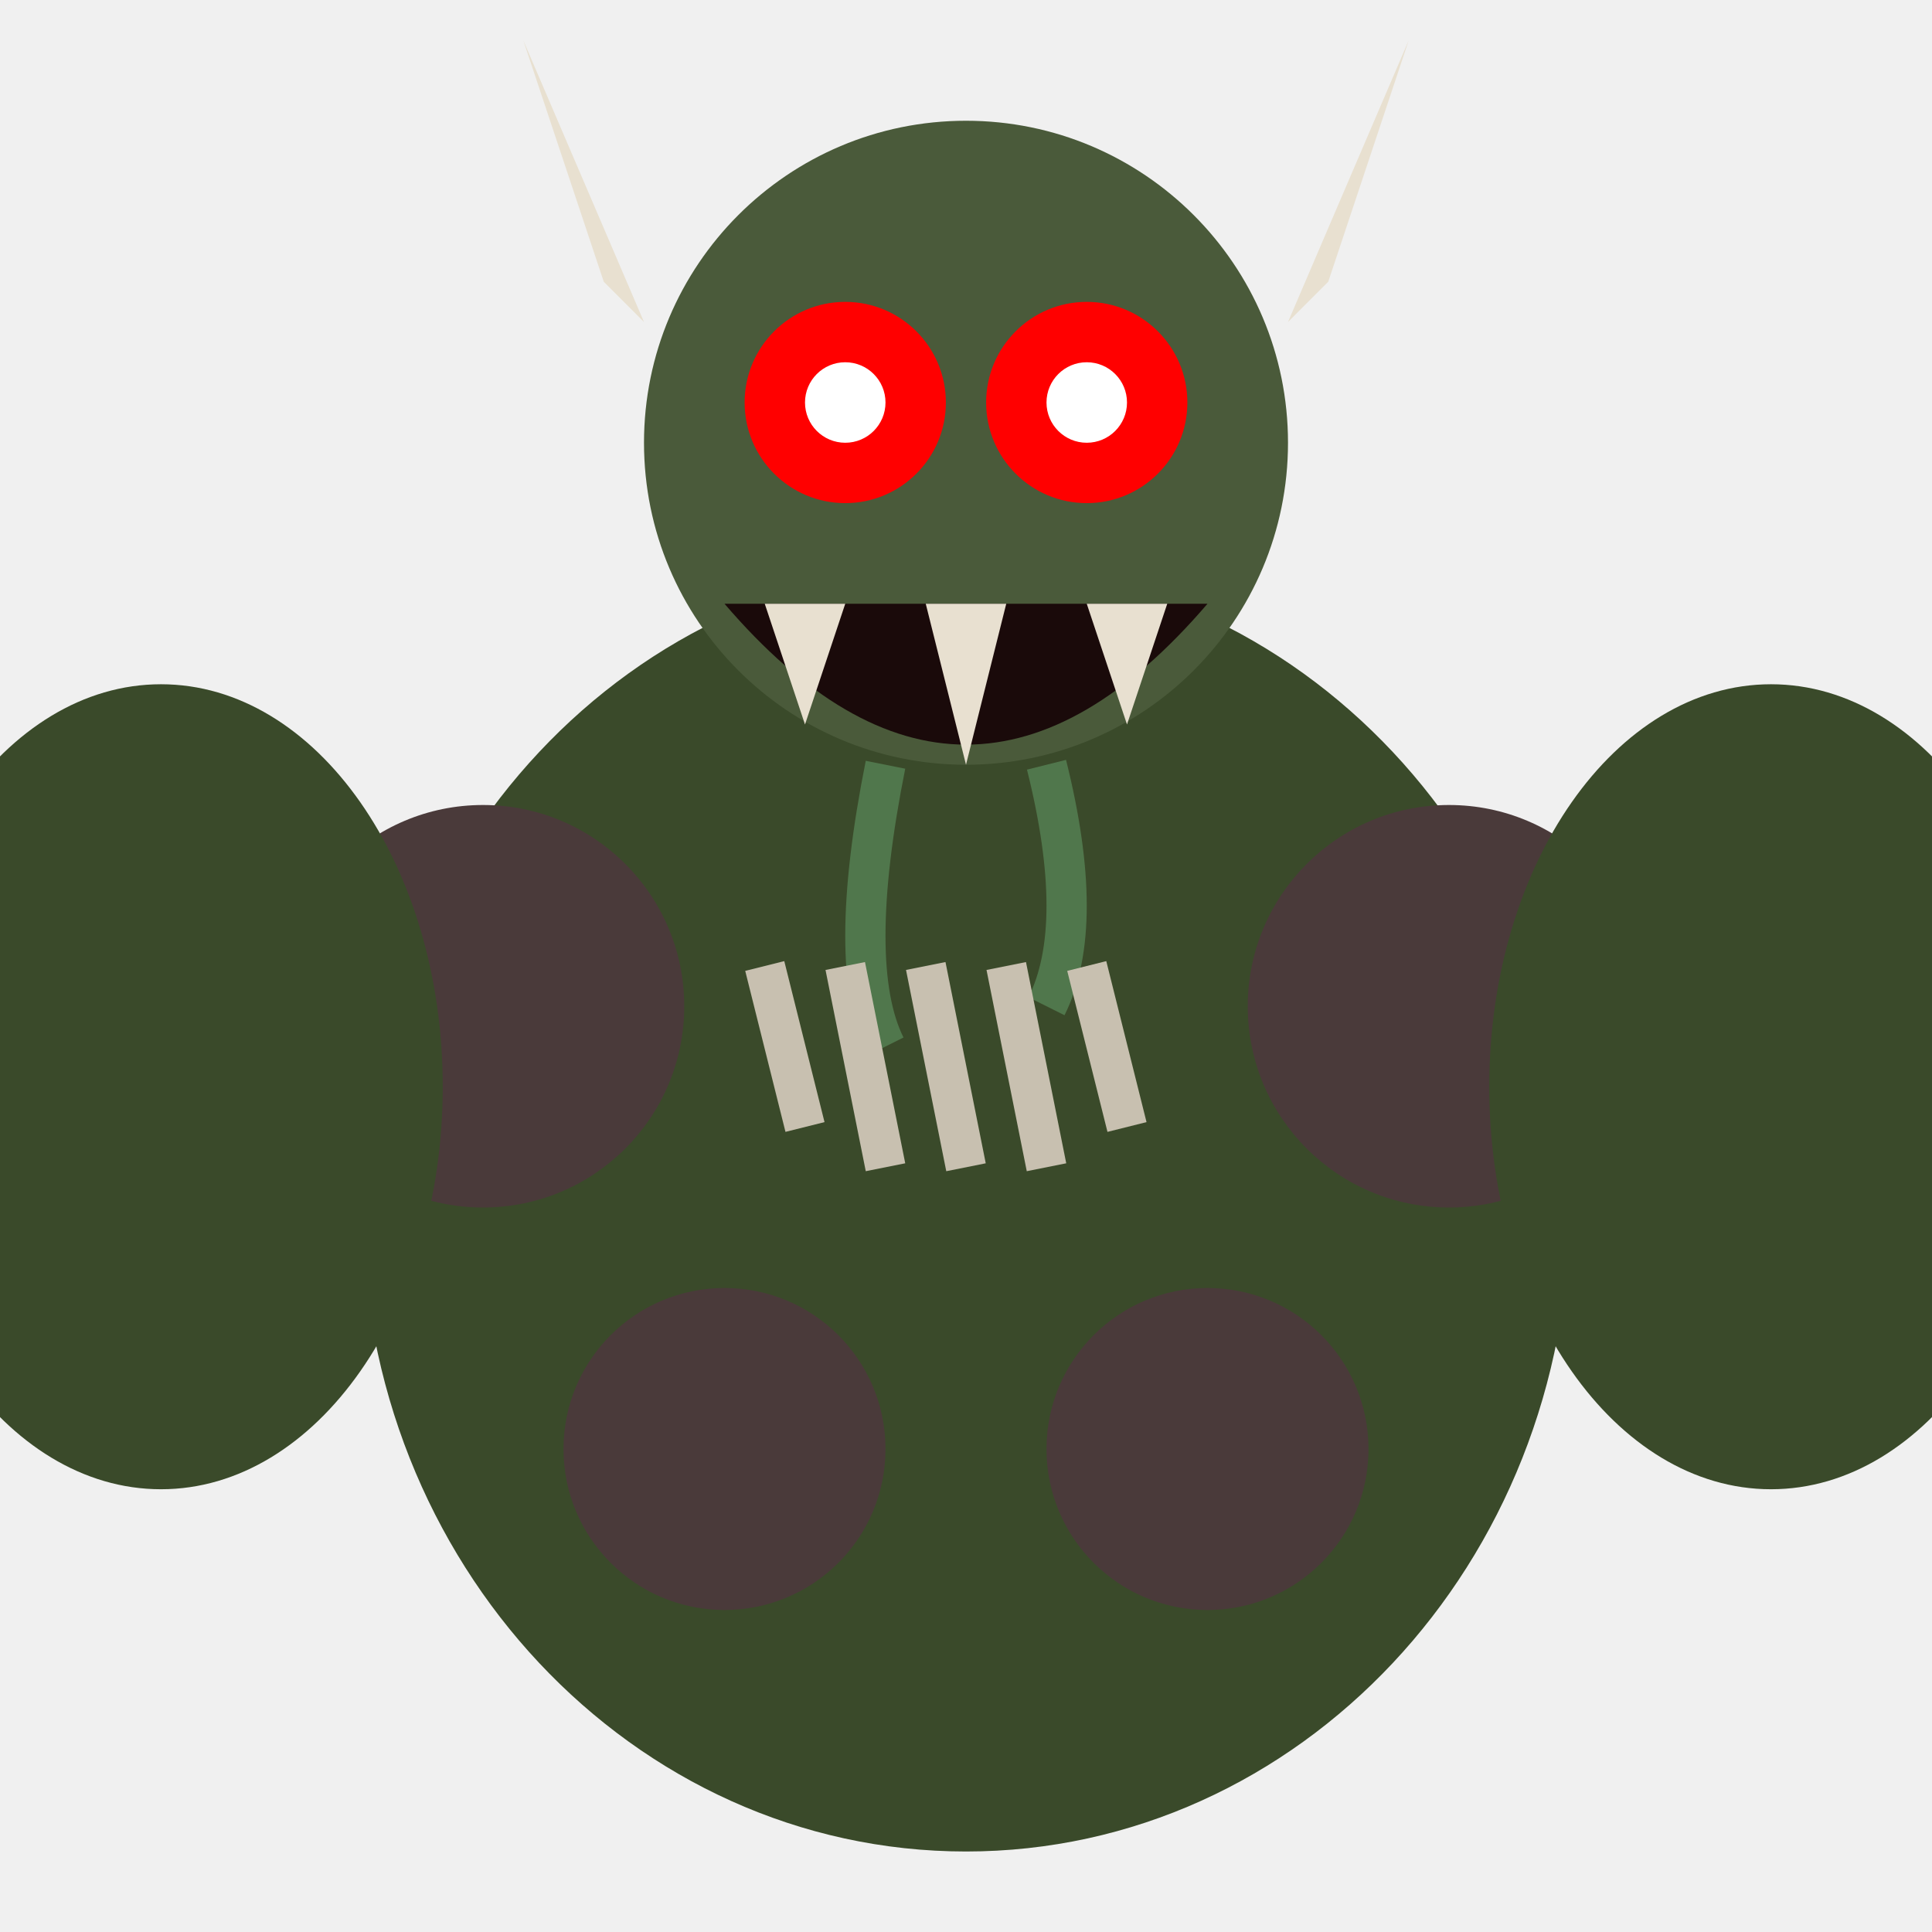
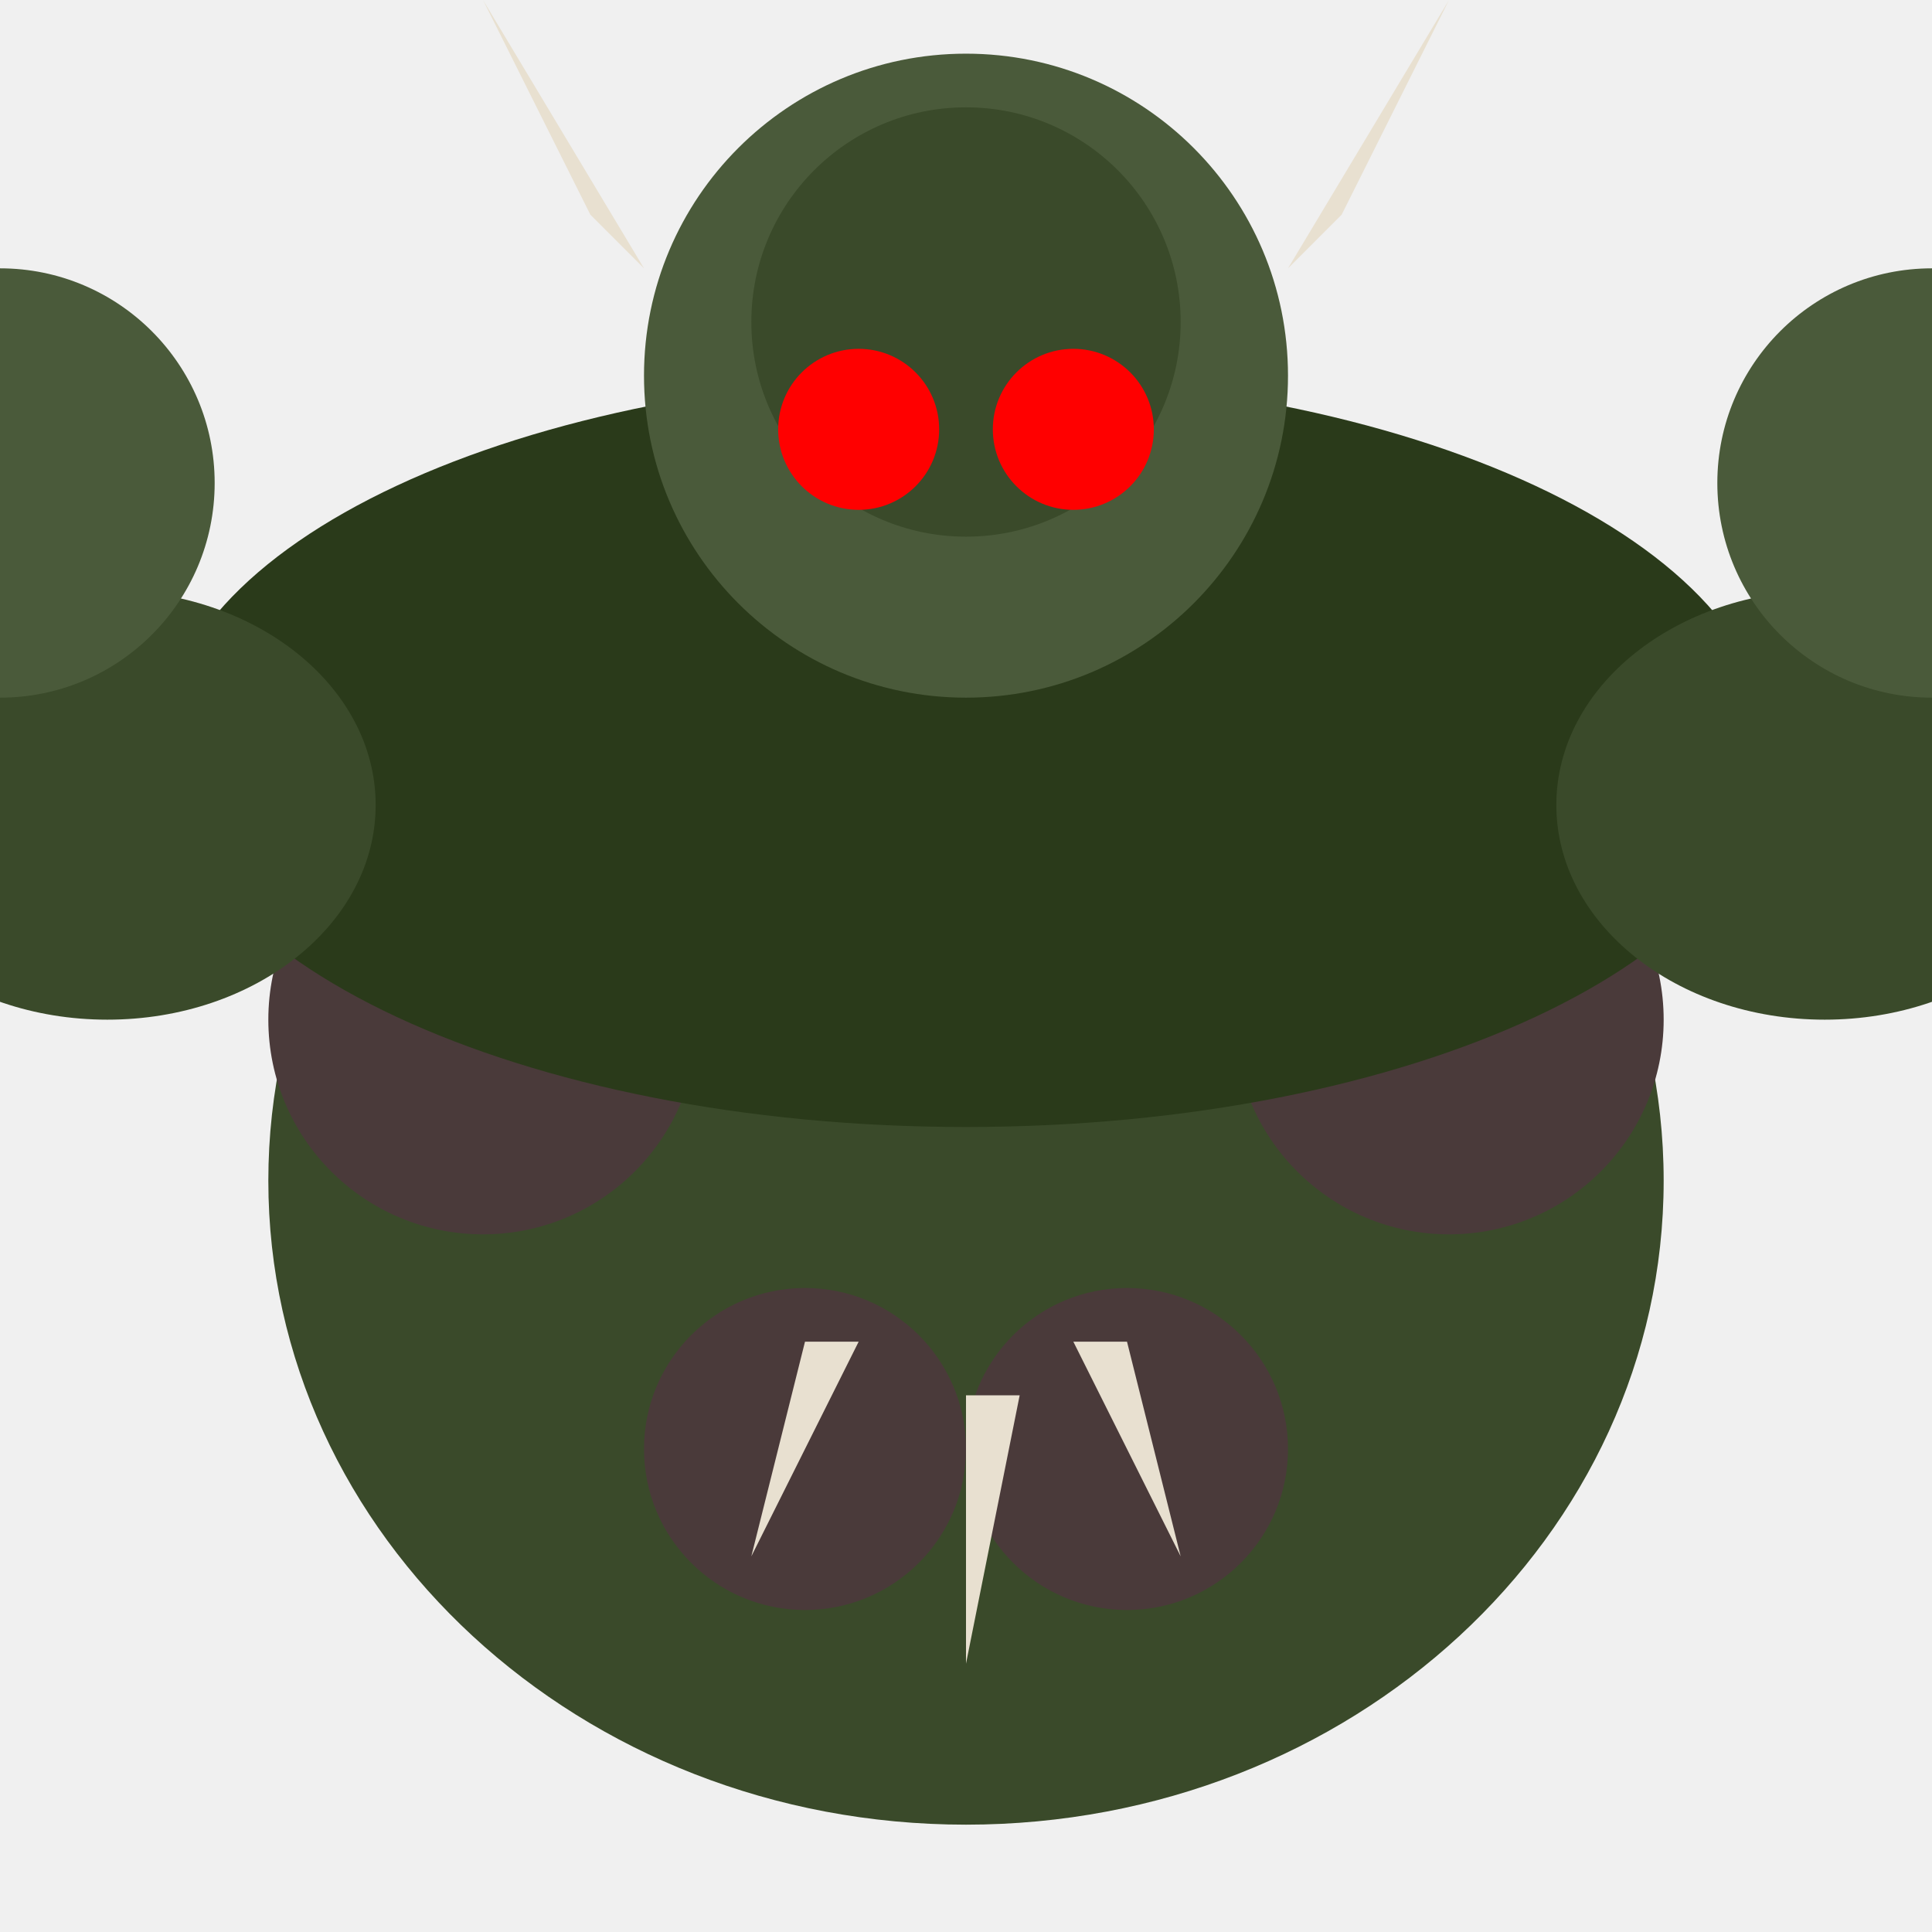
- <svg xmlns="http://www.w3.org/2000/svg" viewBox="0 0 96 96">
-   <ellipse cx="48" cy="60" rx="30" ry="32" fill="#3a4a2a" />
-   <circle cx="24" cy="50" r="10" fill="#4a3a3a" />
-   <circle cx="72" cy="50" r="10" fill="#4a3a3a" />
-   <circle cx="36" cy="72" r="8" fill="#4a3a3a" />
-   <circle cx="60" cy="72" r="8" fill="#4a3a3a" />
-   <ellipse cx="8" cy="54" rx="14" ry="20" fill="#3a4a2a" />
-   <ellipse cx="88" cy="54" rx="14" ry="20" fill="#3a4a2a" />
-   <circle cx="48" cy="22" r="16" fill="#4a5a3a" />
-   <path d="M32 16 L26 2 L30 14" fill="#e8e0d0" />
-   <path d="M64 16 L70 2 L66 14" fill="#e8e0d0" />
-   <circle cx="42" cy="20" r="5" fill="#ff0000">
-     <animate attributeName="opacity" values="1;0.5;1" dur="1s" repeatCount="indefinite" />
-   </circle>
-   <circle cx="54" cy="20" r="5" fill="#ff0000">
-     <animate attributeName="opacity" values="1;0.5;1" dur="1s" repeatCount="indefinite" />
-   </circle>
-   <circle cx="42" cy="20" r="2" fill="#fff" />
-   <circle cx="54" cy="20" r="2" fill="#fff" />
-   <path d="M36 30 Q48 44 60 30" fill="#1a0a0a" />
-   <path d="M38 30 L40 36 L42 30 M46 30 L48 38 L50 30 M54 30 L56 36 L58 30" fill="#e8e0d0" />
-   <path d="M44 38 Q42 48 44 52" stroke="#5a8a5a" stroke-width="2" fill="none" opacity="0.7" />
-   <path d="M52 38 Q54 46 52 50" stroke="#5a8a5a" stroke-width="2" fill="none" opacity="0.7" />
-   <path d="M38 48 L40 56 M42 48 L44 58 M46 48 L48 58 M50 48 L52 58 M54 48 L56 56" stroke="#c8c0b0" stroke-width="2" />
+ <svg xmlns="http://www.w3.org/2000/svg" viewBox="0 0 72 72">
+   <ellipse cx="36" cy="44" rx="26" ry="24" fill="#3a4a2a" />
+   <circle cx="18" cy="38" r="8" fill="#4a3a3a" />
+   <circle cx="54" cy="38" r="8" fill="#4a3a3a" />
+   <circle cx="30" cy="54" r="6" fill="#4a3a3a" />
+   <circle cx="42" cy="54" r="6" fill="#4a3a3a" />
+   <ellipse cx="36" cy="28" rx="30" ry="14" fill="#2a3a1a" />
+   <circle cx="36" cy="14" r="12" fill="#4a5a3a" />
+   <path d="M24 10 L18 0 L22 8" fill="#e8e0d0" />
+   <path d="M48 10 L54 0 L50 8" fill="#e8e0d0" />
+   <circle cx="36" cy="12" r="8" fill="#3a4a2a" />
+   <circle cx="32" cy="16" r="3" fill="#ff0000" />
+   <circle cx="40" cy="16" r="3" fill="#ff0000" />
+   <ellipse cx="4" cy="30" rx="10" ry="8" fill="#3a4a2a" />
+   <ellipse cx="68" cy="30" rx="10" ry="8" fill="#3a4a2a" />
+   <circle cx="0" cy="18" r="8" fill="#4a5a3a" />
+   <circle cx="72" cy="18" r="8" fill="#4a5a3a" />
+   <path d="M30 50 L28 58 L32 50" fill="#e8e0d0" />
+   <path d="M36 52 L36 62 L38 52" fill="#e8e0d0" />
+   <path d="M42 50 L44 58 L40 50" fill="#e8e0d0" />
</svg>
